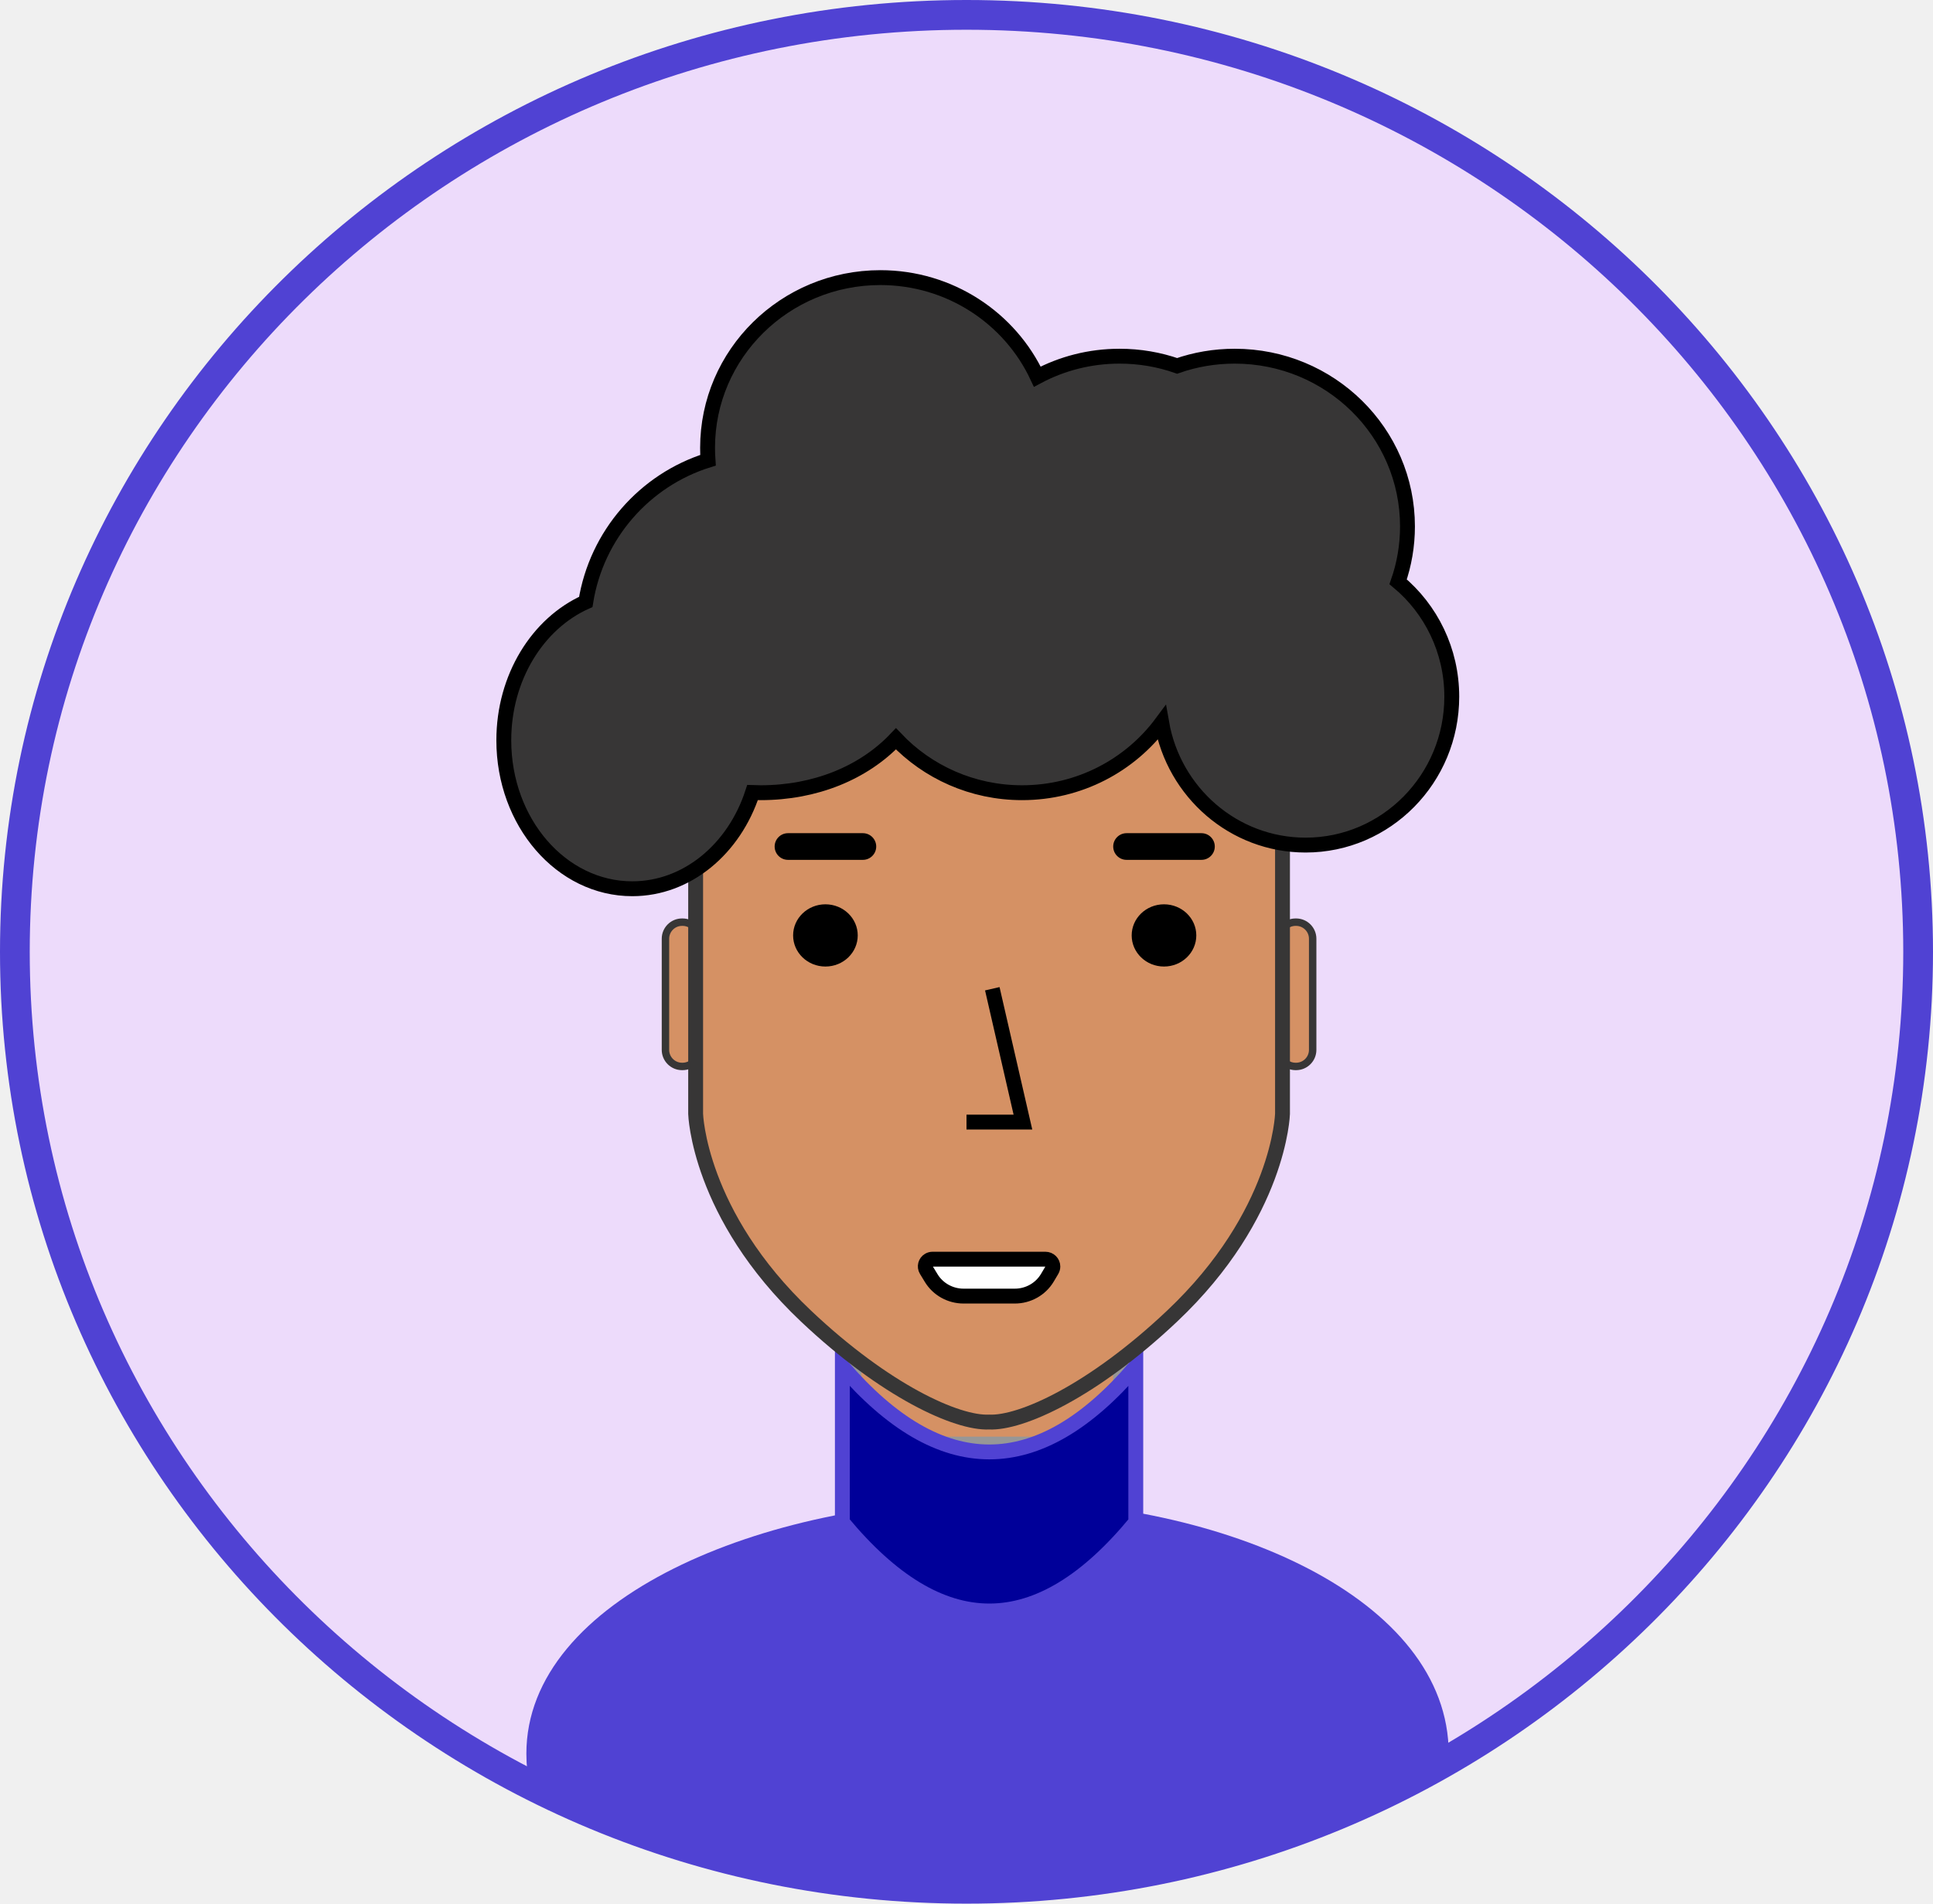
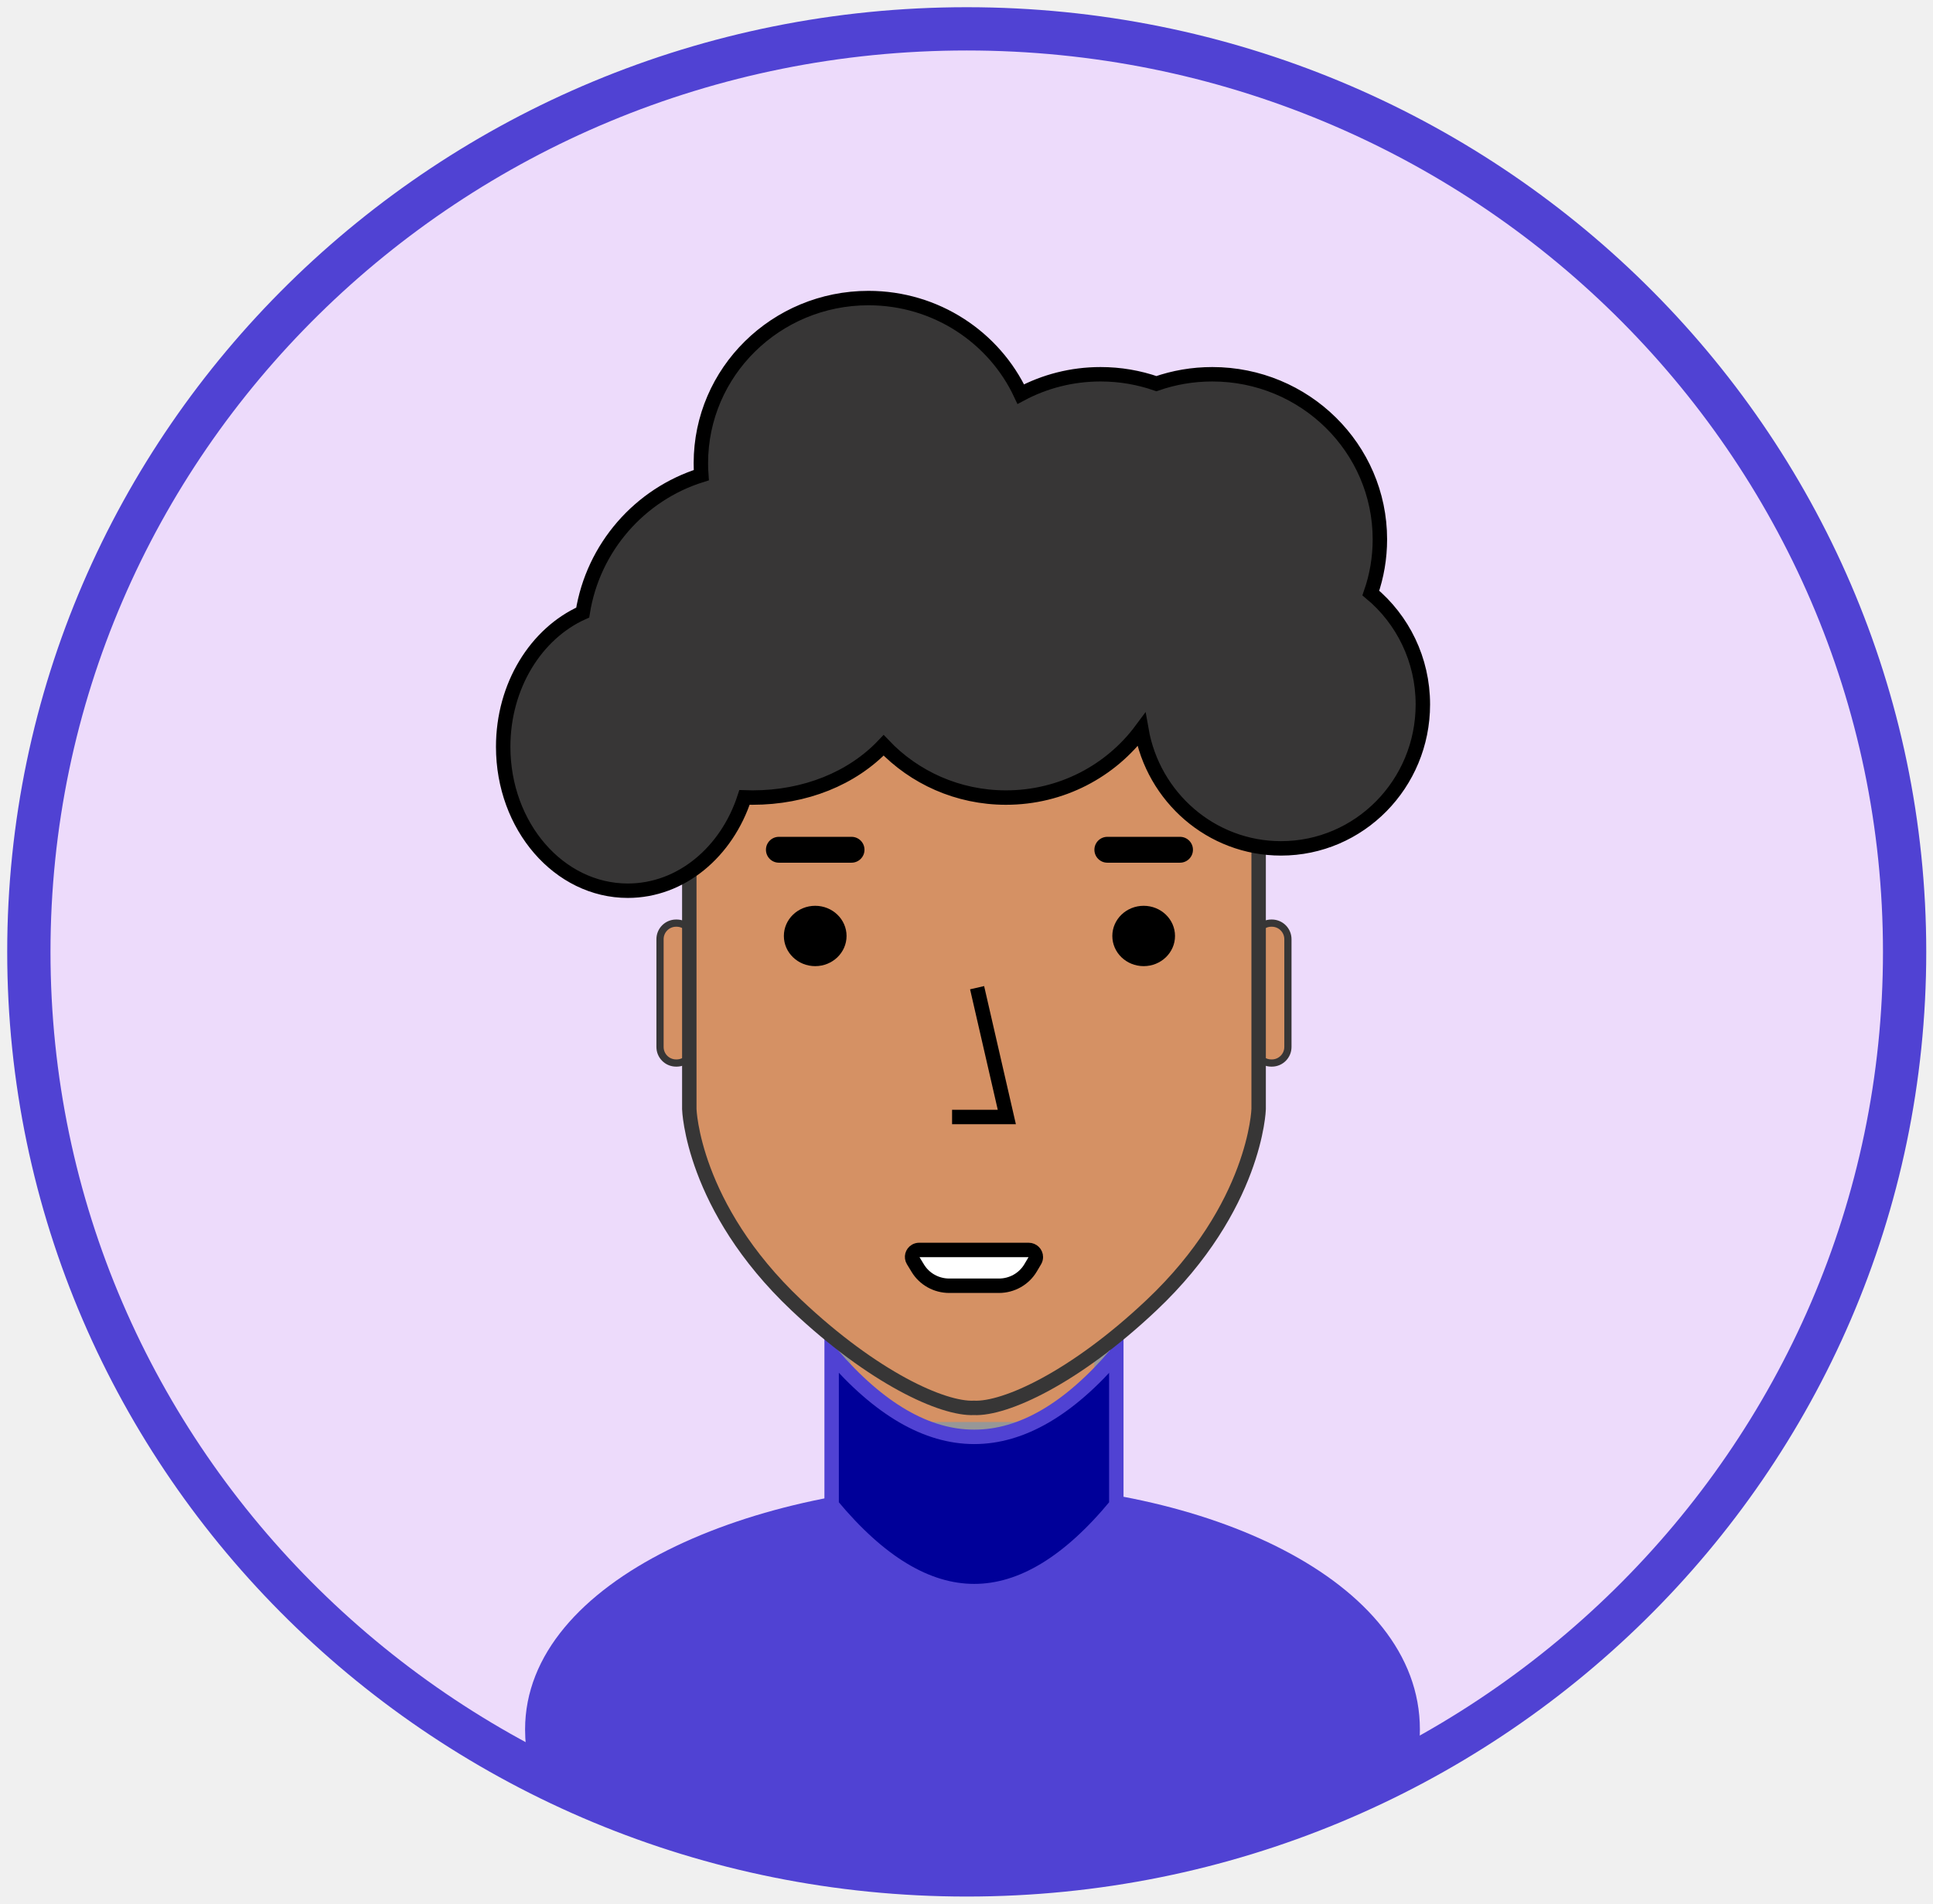
- <svg xmlns="http://www.w3.org/2000/svg" width="130px" height="128px" viewBox="0 0 130 128" version="1.1">
+ <svg xmlns="http://www.w3.org/2000/svg" width="134px" height="132px" viewBox="0 0 134 132" version="1.1">
  <g id="Page-1" stroke="none" stroke-width="1" fill="none" fill-rule="evenodd">
-     <g id="headshotmap" transform="translate(1, 1)">
-       <ellipse id="background" stroke="#5042D3" stroke-width="2" fill="#EDDBFB" cx="64" cy="63" rx="64" ry="63" />
-       <rect id="Rectangle" stroke="#373636" stroke-width="0.5" fill="#D59164" x="43.754" y="61.006" width="2.265" height="9.701" rx="1.115" />
-       <path d="M34.641,119.238 C34.482,118.466 34.4,117.691 34.4,116.917 C34.4,106.49 50.309,99.851 65.87,99.851 C81.43,99.851 96.43,106.49 96.43,116.917 C96.43,117.161 96.421,117.406 96.402,117.65 C86.829,122.966 75.775,126 64,126 C53.453,126 43.484,123.566 34.641,119.238 L34.641,119.238 Z" id="Combined-Shape" fill="#5042D3" />
-       <rect id="Rectangle" stroke="#979797" fill="#D59164" x="56.436" y="88.132" width="17.923" height="7.966" />
-       <path d="M55.651,90.885 L55.651,101.347 C58.956,105.33 62.251,107.322 65.536,107.322 C68.821,107.322 72.104,105.33 75.385,101.347 L75.385,90.885 C72.112,94.713 68.829,96.627 65.536,96.627 C62.243,96.627 58.948,94.713 55.651,90.885 Z" id="Path-3" stroke="#5042D3" fill="#000099" />
-       <rect id="Rectangle-Copy" stroke="#373636" stroke-width="0.5" fill="#D59164" x="85.016" y="61.006" width="2.265" height="9.701" rx="1.115" />
-       <path d="M66.714,45.31 L85.252,45.31 C85.252,64.368 85.252,73.897 85.252,73.897 C85.252,73.897 85.065,80.656 77.829,87.494 C72.489,92.54 67.674,94.718 65.518,94.617 C63.362,94.718 58.547,92.54 53.207,87.494 C45.971,80.656 45.784,73.897 45.784,73.897 C45.784,73.897 45.784,64.368 45.784,45.31 L66.714,45.31 Z" id="Combined-Shape" stroke="#373636" fill="#D59164" />
-       <g id="Group-2" transform="translate(51.09725, 55.02299)" fill="#000000">
+     <g id="headshotmap" transform="translate(2, 2)">
+       <ellipse id="background" stroke="#5042D3" stroke-width="3" fill="#EDDBFB" cx="65.016" cy="64" rx="65.016" ry="64" />
+       <rect id="Rectangle" stroke="#373636" stroke-width="0.5" fill="#D59164" x="43.754" y="62.006" width="2.265" height="9.701" rx="1.115" />
+       <path d="M34.641,120.238 C34.482,119.466 34.4,118.691 34.4,117.917 C34.4,107.49 50.309,100.851 65.87,100.851 C81.43,100.851 96.43,107.49 96.43,117.917 C96.43,118.161 96.421,118.406 96.402,118.65 C86.829,123.966 75.775,127 64,127 C53.453,127 43.484,124.566 34.641,120.238 L34.641,120.238 Z" id="Combined-Shape" fill="#5042D3" />
+       <rect id="Rectangle" stroke="#979797" fill="#D59164" x="56.436" y="89.132" width="17.923" height="7.966" />
+       <path d="M55.651,91.885 L55.651,102.347 C58.956,106.33 62.251,108.322 65.536,108.322 C68.821,108.322 72.104,106.33 75.385,102.347 L75.385,91.885 C72.112,95.713 68.829,97.627 65.536,97.627 C62.243,97.627 58.948,95.713 55.651,91.885 Z" id="Path-3" stroke="#5042D3" fill="#000099" />
+       <rect id="Rectangle-Copy" stroke="#373636" stroke-width="0.5" fill="#D59164" x="85.016" y="62.006" width="2.265" height="9.701" rx="1.115" />
+       <path d="M66.714,46.31 L85.252,46.31 C85.252,65.368 85.252,74.897 85.252,74.897 C85.252,74.897 85.065,81.656 77.829,88.494 C72.489,93.54 67.674,95.718 65.518,95.617 C63.362,95.718 58.547,93.54 53.207,88.494 C45.971,81.656 45.784,74.897 45.784,74.897 C45.784,74.897 45.784,65.368 45.784,46.31 L66.714,46.31 Z" id="Combined-Shape" stroke="#373636" fill="#D59164" />
+       <g id="Group-2" transform="translate(51.09725, 56.02299)" fill="#000000">
        <rect id="Rectangle" x="0" y="0" width="6.831" height="1.793" rx="0.897" />
        <ellipse id="Oval" cx="3.415" cy="6.874" rx="2.173" ry="2.092" />
      </g>
-       <g id="Group-2" transform="translate(73.86681, 55.02299)" fill="#000000">
+       <g id="Group-2" transform="translate(73.86681, 56.02299)" fill="#000000">
        <rect id="Rectangle" x="0" y="0" width="6.831" height="1.793" rx="0.897" />
        <ellipse id="Oval" cx="3.415" cy="6.874" rx="2.173" ry="2.092" />
      </g>
-       <polyline id="Path-2" stroke="#000000" points="65.735 65.483 67.795 74.448 64 74.448" />
-       <path d="M61.718,83.667 C61.629,83.667 61.543,83.69 61.467,83.735 C61.235,83.871 61.159,84.167 61.297,84.396 L61.622,84.931 C62.08,85.687 62.909,86.149 63.803,86.149 L67.249,86.149 C68.154,86.149 68.99,85.676 69.445,84.905 L69.74,84.406 C69.784,84.331 69.808,84.245 69.808,84.159 C69.808,83.887 69.584,83.667 69.308,83.667 L61.718,83.667 Z" id="Rectangle" stroke="#000000" fill="#FFFFFF" />
-       <path d="M59.256,48.677 C57.07,50.98 53.807,52.301 50.161,52.301 C49.977,52.301 49.793,52.298 49.611,52.291 C48.381,56.07 45.223,58.759 41.521,58.759 C36.75,58.759 32.882,54.291 32.882,48.779 C32.882,44.541 35.169,40.92 38.395,39.473 C39.115,34.954 42.352,31.279 46.616,29.946 C46.596,29.671 46.586,29.394 46.586,29.114 C46.586,22.792 51.788,17.667 58.205,17.667 C62.887,17.667 66.923,20.396 68.762,24.327 C70.407,23.449 72.29,22.95 74.292,22.95 C75.65,22.95 76.954,23.179 78.165,23.601 C79.377,23.179 80.68,22.95 82.038,22.95 C88.455,22.95 93.657,28.075 93.657,34.397 C93.657,35.7 93.436,36.952 93.029,38.119 C95.231,39.949 96.636,42.73 96.636,45.844 C96.636,51.356 92.235,55.823 86.805,55.823 C81.966,55.823 77.943,52.275 77.126,47.601 C75.012,50.45 71.595,52.301 67.738,52.301 C64.392,52.301 61.376,50.908 59.256,48.677 Z" id="Combined-Shape" stroke="#000000" fill="#373636" />
+       <polyline id="Path-2" stroke="#000000" points="65.735 66.483 67.795 75.448 64 75.448" />
+       <path d="M61.718,84.667 C61.629,84.667 61.543,84.69 61.467,84.735 C61.235,84.871 61.159,85.167 61.297,85.396 L61.622,85.931 C62.08,86.687 62.909,87.149 63.803,87.149 L67.249,87.149 C68.154,87.149 68.99,86.676 69.445,85.905 L69.74,85.406 C69.784,85.331 69.808,85.245 69.808,85.159 C69.808,84.887 69.584,84.667 69.308,84.667 L61.718,84.667 Z" id="Rectangle" stroke="#000000" fill="#FFFFFF" />
+       <path d="M59.256,49.677 C57.07,51.98 53.807,53.301 50.161,53.301 C49.977,53.301 49.793,53.298 49.611,53.291 C48.381,57.07 45.223,59.759 41.521,59.759 C36.75,59.759 32.882,55.291 32.882,49.779 C32.882,45.541 35.169,41.92 38.395,40.473 C39.115,35.954 42.352,32.279 46.616,30.946 C46.596,30.671 46.586,30.394 46.586,30.114 C46.586,23.792 51.788,18.667 58.205,18.667 C62.887,18.667 66.923,21.396 68.762,25.327 C70.407,24.449 72.29,23.95 74.292,23.95 C75.65,23.95 76.954,24.179 78.165,24.601 C79.377,24.179 80.68,23.95 82.038,23.95 C88.455,23.95 93.657,29.075 93.657,35.397 C93.657,36.7 93.436,37.952 93.029,39.119 C95.231,40.949 96.636,43.73 96.636,46.844 C96.636,52.356 92.235,56.823 86.805,56.823 C81.966,56.823 77.943,53.275 77.126,48.601 C75.012,51.45 71.595,53.301 67.738,53.301 C64.392,53.301 61.376,51.908 59.256,49.677 Z" id="Combined-Shape" stroke="#000000" fill="#373636" />
    </g>
  </g>
</svg>
